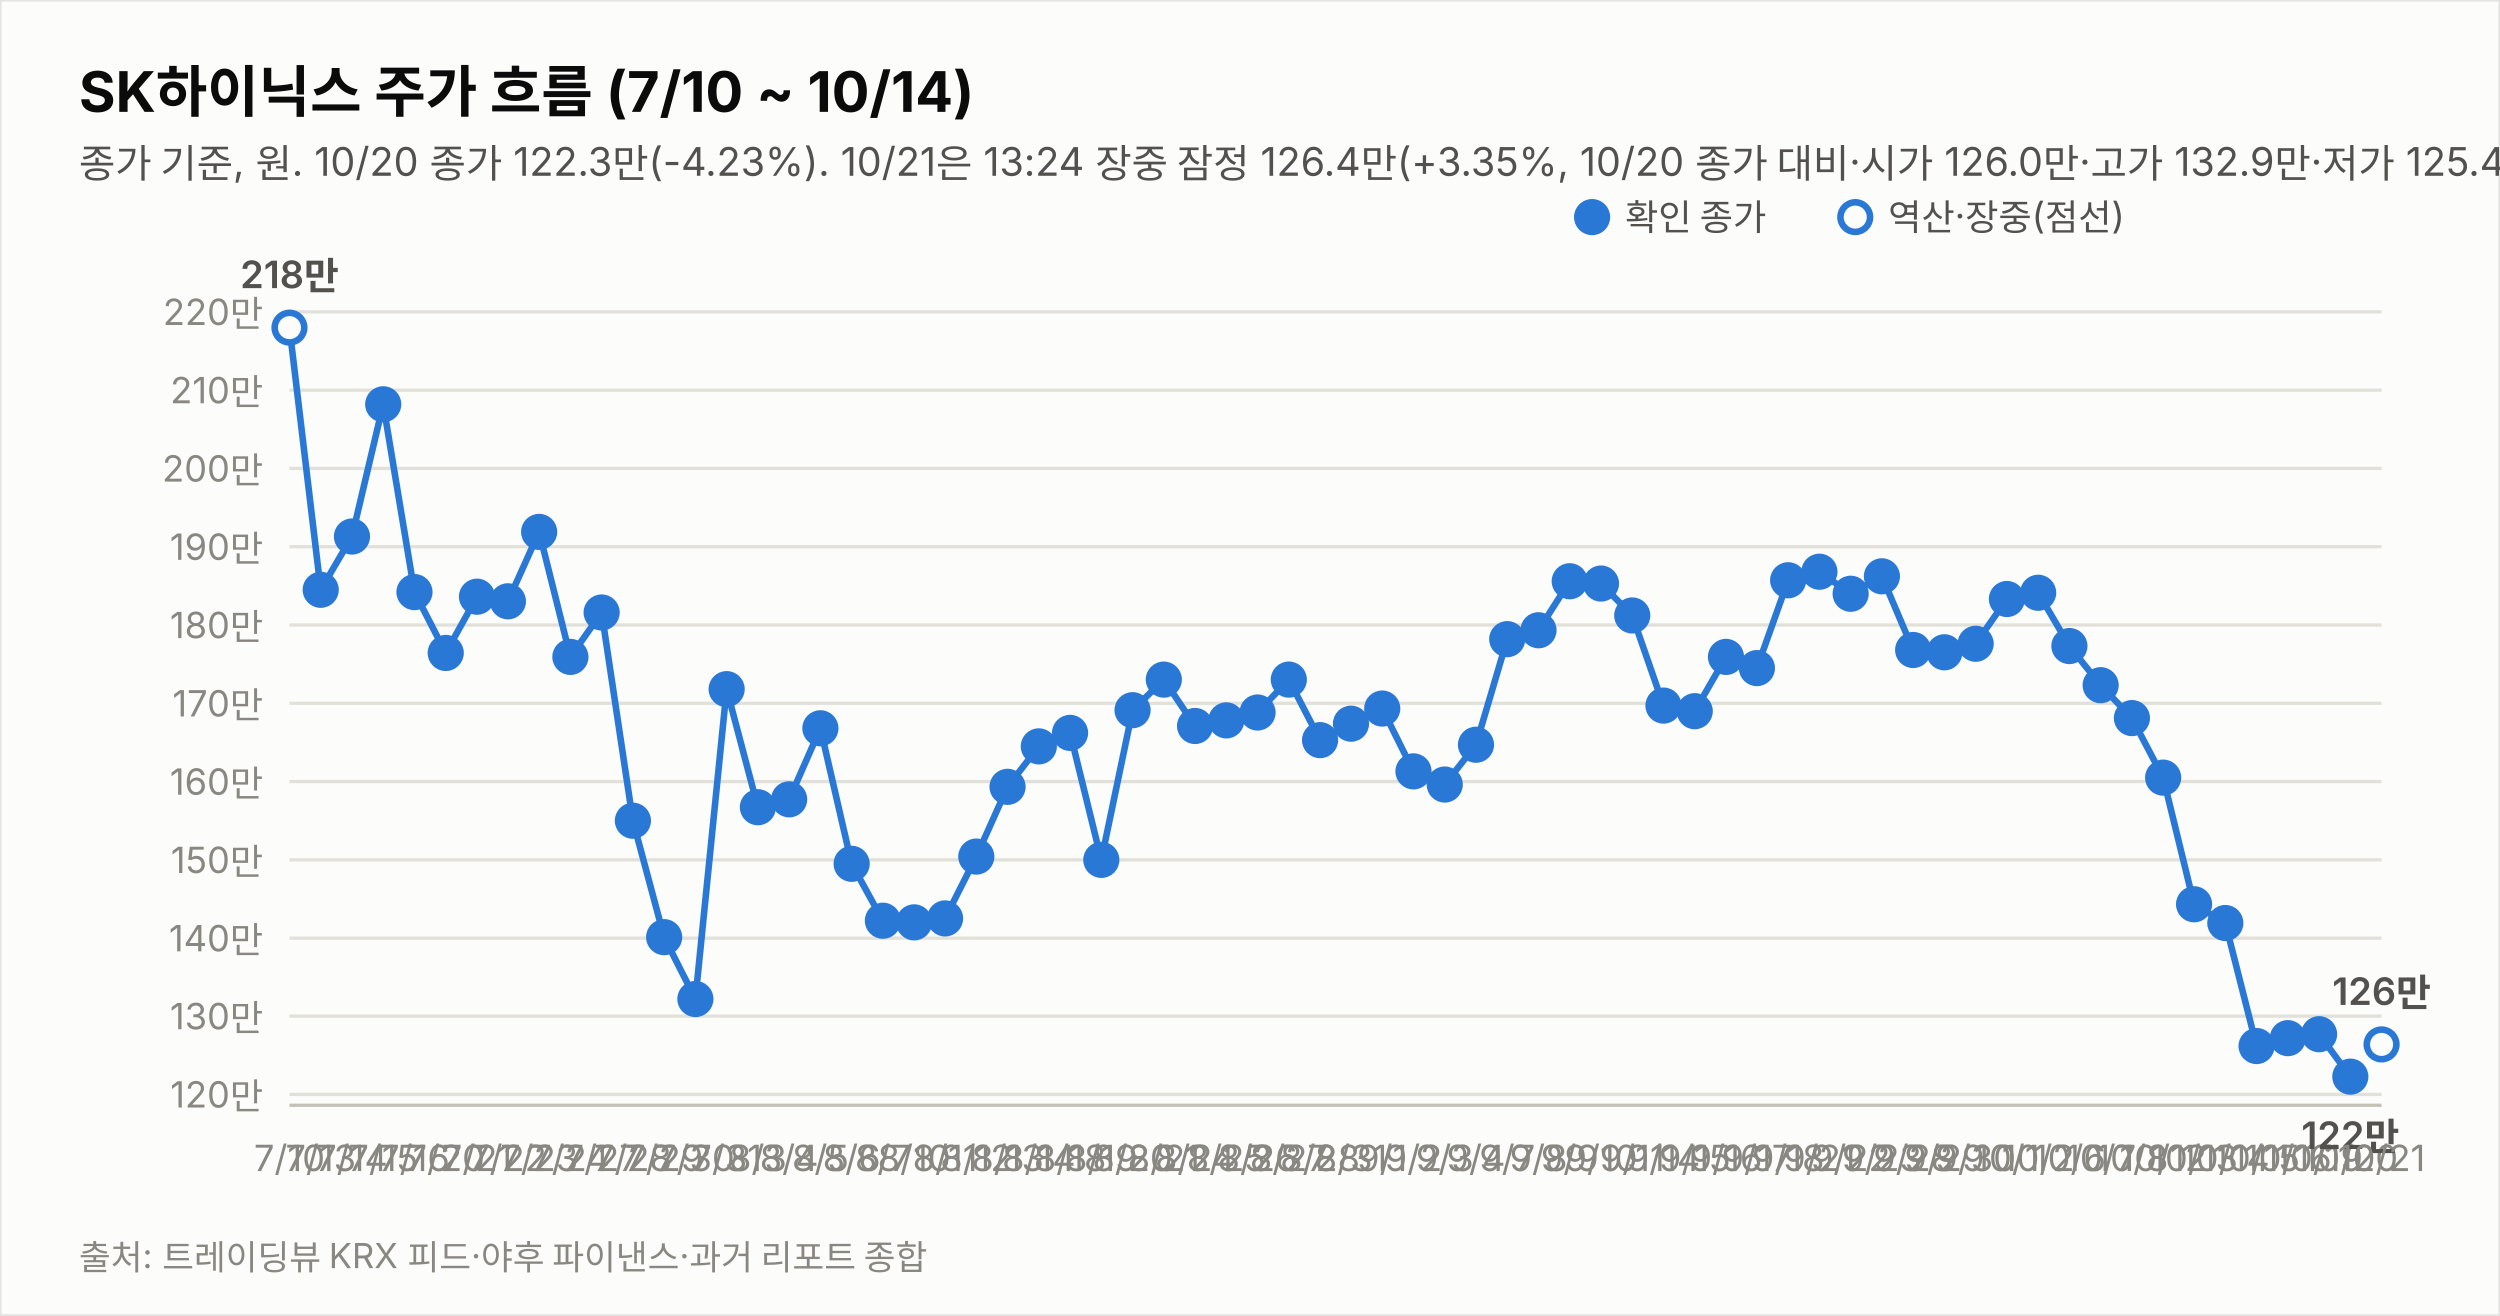
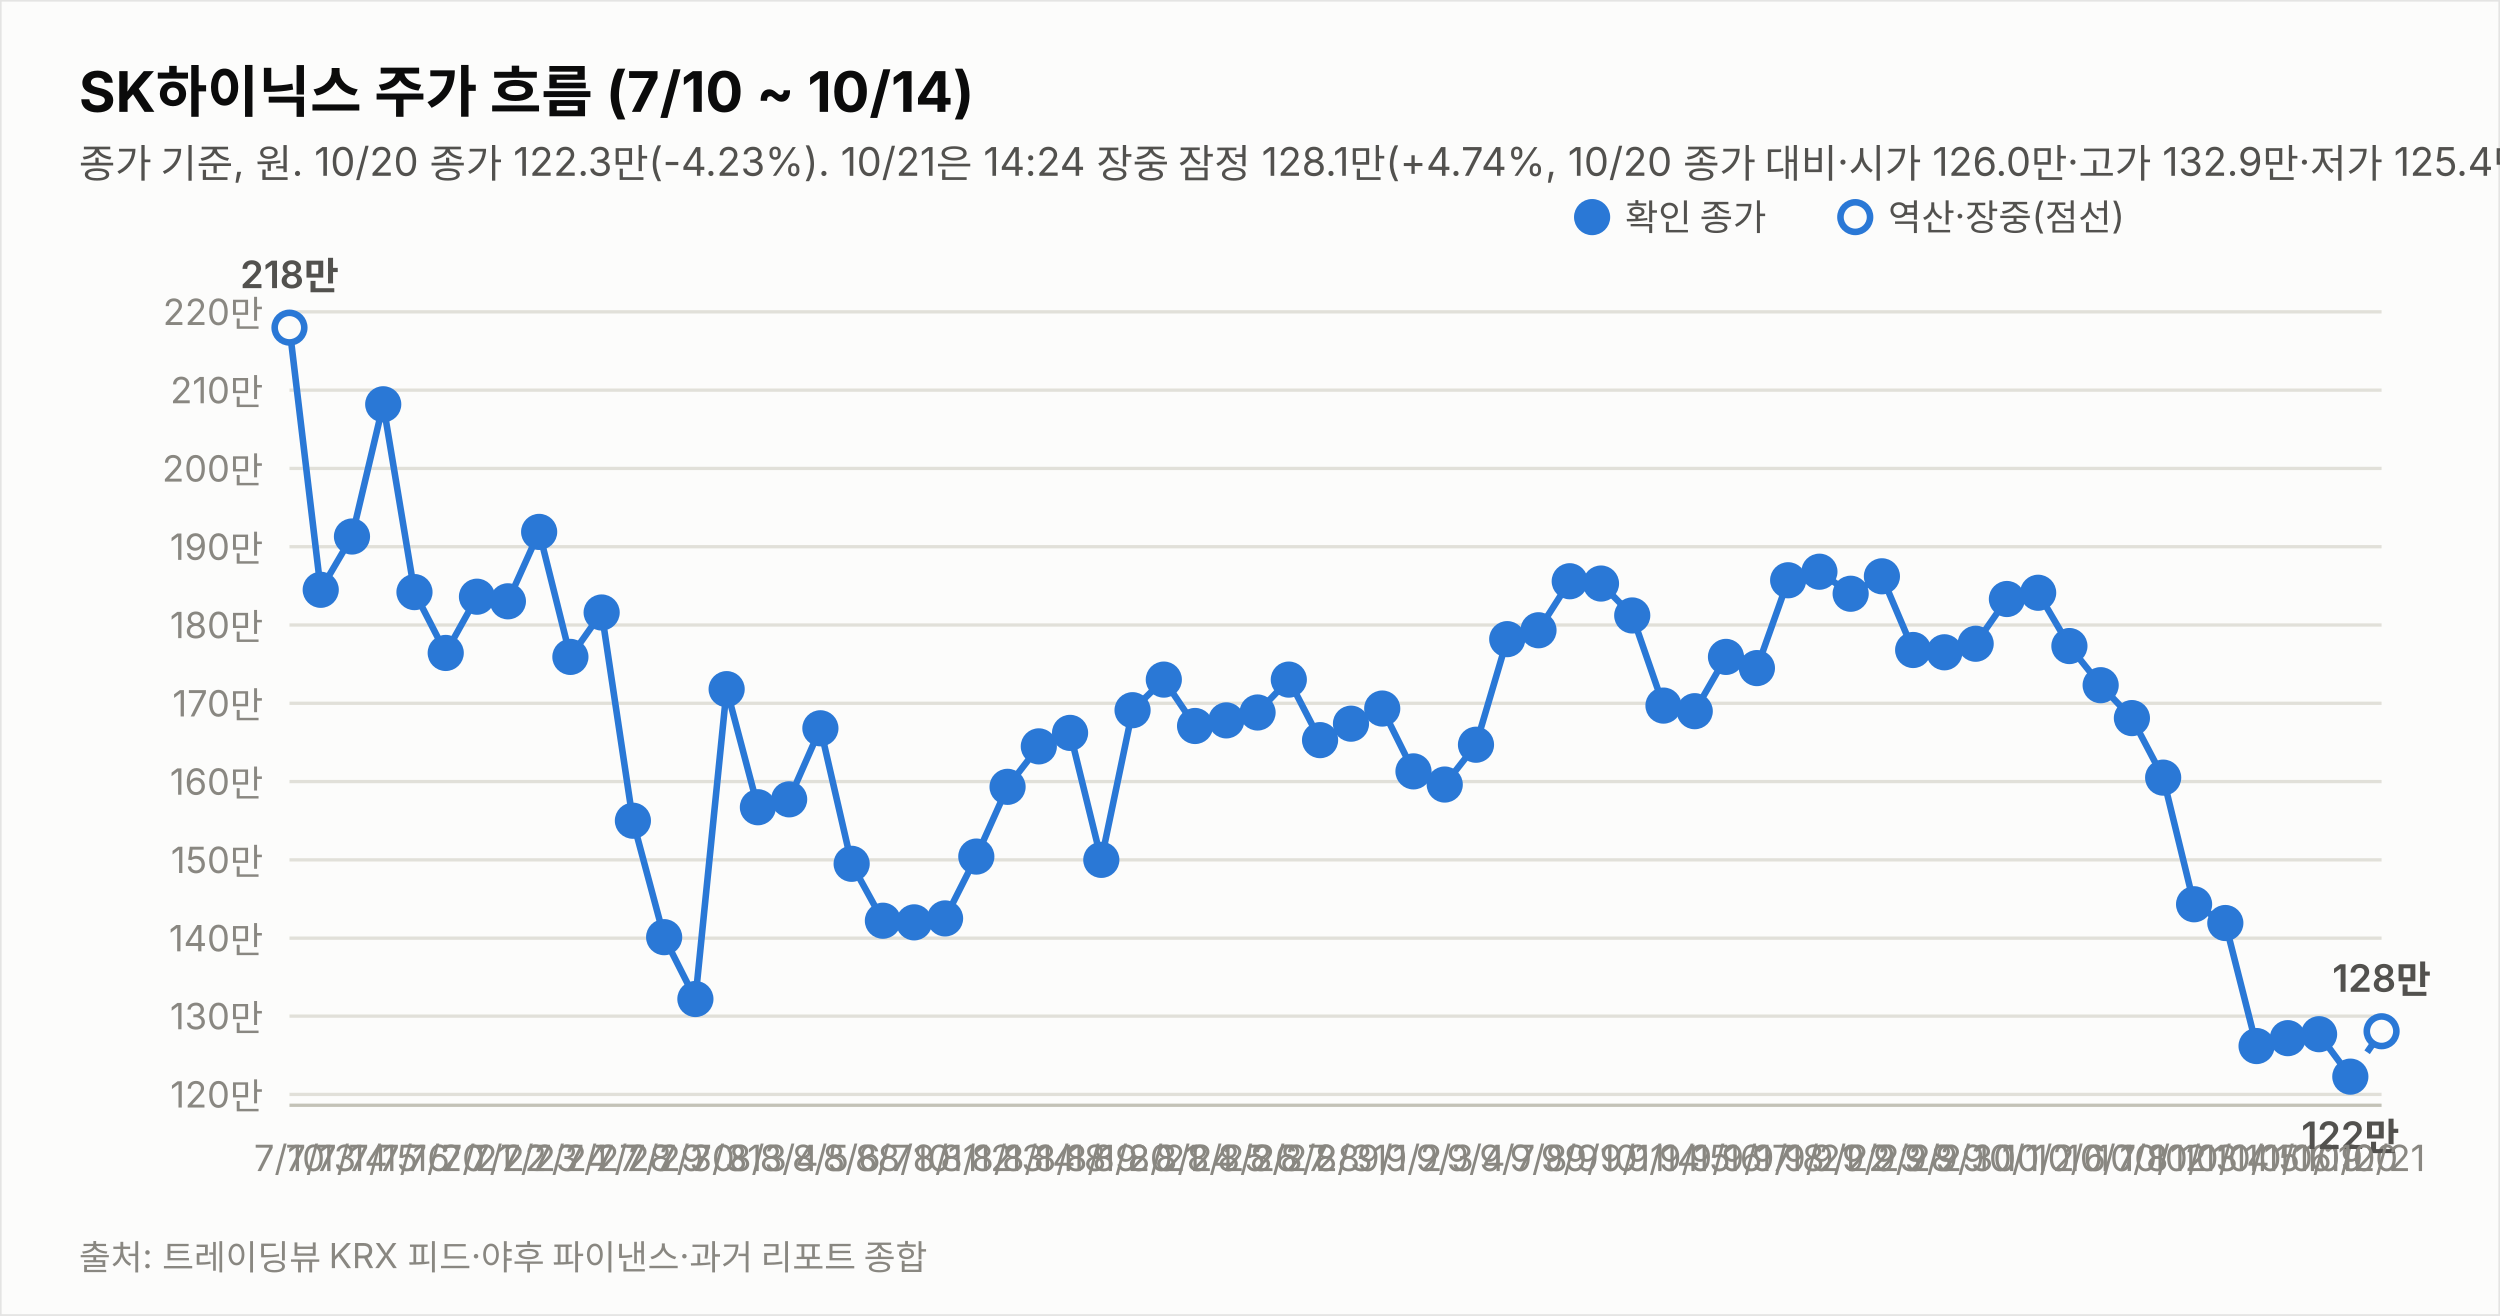
<svg xmlns="http://www.w3.org/2000/svg" width="760" height="400" viewBox="0 0 760 400" font-family="system-ui,-apple-system,&quot;Segoe UI&quot;,&quot;Malgun Gothic&quot;,&quot;Apple SD Gothic Neo&quot;,sans-serif">
  <rect width="760" height="400" fill="#fcfcfb" stroke="rgba(11,11,11,0.10)" />
  <text x="24" y="34" font-size="17" font-weight="700" fill="#0b0b0b">SK하이닉스 주가 흐름 (7/10 ~ 10/14)</text>
-   <text x="24" y="54" font-size="12" fill="#52514e">종가 기준, 원. 10/20 종가 122.3만(-4.23%). 10/21은 13:24 장중 잠정 126.4만(+3.35%, 10/20 종가 대비·시가 126.0만·고가 132.9만·저가 125.4만, 야후 20분 지연 시세). 지표는 10/21 13:24 잠정.</text>
+   <text x="24" y="54" font-size="12" fill="#52514e">종가 기준, 원. 10/20 종가 122.3만(-4.23%). 10/21은 14:24 장중 잠정 128.1만(+4.74%, 10/20 종가 대비·시가 126.0만·고가 132.9만·저가 125.4만, 야후 20분 지연 시세). 지표는 10/21 14:24 잠정.</text>
  <line x1="88" y1="332.7" x2="724" y2="332.7" stroke="#e1e0d9" stroke-width="1" />
  <text x="80" y="336.7" font-size="11" fill="#898781" text-anchor="end" style="font-variant-numeric:tabular-nums">120만</text>
  <line x1="88" y1="308.9" x2="724" y2="308.9" stroke="#e1e0d9" stroke-width="1" />
  <text x="80" y="312.9" font-size="11" fill="#898781" text-anchor="end" style="font-variant-numeric:tabular-nums">130만</text>
  <line x1="88" y1="285.2" x2="724" y2="285.2" stroke="#e1e0d9" stroke-width="1" />
  <text x="80" y="289.2" font-size="11" fill="#898781" text-anchor="end" style="font-variant-numeric:tabular-nums">140만</text>
  <line x1="88" y1="261.4" x2="724" y2="261.4" stroke="#e1e0d9" stroke-width="1" />
  <text x="80" y="265.4" font-size="11" fill="#898781" text-anchor="end" style="font-variant-numeric:tabular-nums">150만</text>
  <line x1="88" y1="237.6" x2="724" y2="237.6" stroke="#e1e0d9" stroke-width="1" />
  <text x="80" y="241.6" font-size="11" fill="#898781" text-anchor="end" style="font-variant-numeric:tabular-nums">160만</text>
  <line x1="88" y1="213.8" x2="724" y2="213.8" stroke="#e1e0d9" stroke-width="1" />
  <text x="80" y="217.8" font-size="11" fill="#898781" text-anchor="end" style="font-variant-numeric:tabular-nums">170만</text>
  <line x1="88" y1="190.0" x2="724" y2="190.0" stroke="#e1e0d9" stroke-width="1" />
  <text x="80" y="194.0" font-size="11" fill="#898781" text-anchor="end" style="font-variant-numeric:tabular-nums">180만</text>
  <line x1="88" y1="166.2" x2="724" y2="166.2" stroke="#e1e0d9" stroke-width="1" />
  <text x="80" y="170.2" font-size="11" fill="#898781" text-anchor="end" style="font-variant-numeric:tabular-nums">190만</text>
  <line x1="88" y1="142.4" x2="724" y2="142.4" stroke="#e1e0d9" stroke-width="1" />
  <text x="80" y="146.4" font-size="11" fill="#898781" text-anchor="end" style="font-variant-numeric:tabular-nums">200만</text>
  <line x1="88" y1="118.6" x2="724" y2="118.6" stroke="#e1e0d9" stroke-width="1" />
  <text x="80" y="122.6" font-size="11" fill="#898781" text-anchor="end" style="font-variant-numeric:tabular-nums">210만</text>
  <line x1="88" y1="94.8" x2="724" y2="94.8" stroke="#e1e0d9" stroke-width="1" />
  <text x="80" y="98.8" font-size="11" fill="#898781" text-anchor="end" style="font-variant-numeric:tabular-nums">220만</text>
  <line x1="88" y1="336" x2="724" y2="336" stroke="#c3c2b7" stroke-width="1" />
  <path d="M88.0,99.6 L97.5,179.3 L107.0,163.1 L116.5,122.9 L126.0,180.0 L135.5,198.5 L145.0,181.4 L154.4,182.8 L163.9,161.7 L173.4,199.7 L182.9,186.2 L192.4,249.5 L201.9,284.9 L211.4,303.7 L220.9,209.5 L230.4,245.4 L239.9,243.0 L249.4,221.4 L258.9,262.6 L268.4,279.9 L277.9,280.4 L287.3,279.2 L296.8,260.4 L306.3,239.2 L315.8,226.9 L325.3,222.8 L334.8,261.4 L344.3,215.9 L353.8,206.6 L363.3,220.7 L372.8,219.0 L382.3,216.6 L391.8,206.6 L401.3,225.0 L410.7,220.0 L420.2,215.4 L429.7,234.5 L439.2,238.5 L448.7,226.4 L458.2,194.3 L467.7,191.6 L477.2,176.7 L486.7,177.4 L496.2,187.1 L505.7,214.5 L515.2,216.2 L524.7,199.7 L534.1,203.1 L543.6,176.4 L553.1,173.8 L562.6,180.5 L572.1,175.2 L581.6,197.6 L591.1,198.3 L600.6,195.7 L610.1,182.1 L619.6,180.2 L629.1,196.4 L638.6,208.3 L648.1,218.3 L657.6,236.4 L667.0,274.9 L676.5,280.6 L686.0,318.0 L695.5,315.6 L705.0,314.4 L714.5,327.3" fill="none" stroke="#2a78d6" stroke-width="2" />
-   <path d="M714.5,327.3 L724.0,317.5" fill="none" stroke="#2a78d6" stroke-width="2" stroke-dasharray="5 4" />
+   <path d="M714.5,327.3 L724.0,313.5" fill="none" stroke="#2a78d6" stroke-width="2" stroke-dasharray="5 4" />
  <circle cx="88.0" cy="99.6" r="4.5" fill="#fcfcfb" stroke="#2a78d6" stroke-width="2" />
  <text x="88.0" y="356" font-size="11" fill="#898781" text-anchor="middle">7/10</text>
  <text x="88.0" y="87.6" font-size="11.5" font-weight="600" fill="#52514e" text-anchor="middle" style="font-variant-numeric:tabular-nums">218만</text>
  <circle cx="97.5" cy="179.3" r="4.5" fill="#2a78d6" stroke="#2a78d6" stroke-width="2" />
  <text x="97.5" y="356" font-size="11" fill="#898781" text-anchor="middle">7/13</text>
  <circle cx="107.0" cy="163.1" r="4.5" fill="#2a78d6" stroke="#2a78d6" stroke-width="2" />
  <text x="107.0" y="356" font-size="11" fill="#898781" text-anchor="middle">7/14</text>
  <circle cx="116.5" cy="122.9" r="4.5" fill="#2a78d6" stroke="#2a78d6" stroke-width="2" />
  <text x="116.5" y="356" font-size="11" fill="#898781" text-anchor="middle">7/15</text>
  <circle cx="126.0" cy="180.0" r="4.5" fill="#2a78d6" stroke="#2a78d6" stroke-width="2" />
  <text x="126.0" y="356" font-size="11" fill="#898781" text-anchor="middle">7/16</text>
  <circle cx="135.5" cy="198.5" r="4.5" fill="#2a78d6" stroke="#2a78d6" stroke-width="2" />
  <text x="135.5" y="356" font-size="11" fill="#898781" text-anchor="middle">7/20</text>
  <circle cx="145.0" cy="181.4" r="4.5" fill="#2a78d6" stroke="#2a78d6" stroke-width="2" />
  <text x="145.0" y="356" font-size="11" fill="#898781" text-anchor="middle">7/21</text>
  <circle cx="154.4" cy="182.8" r="4.5" fill="#2a78d6" stroke="#2a78d6" stroke-width="2" />
  <text x="154.4" y="356" font-size="11" fill="#898781" text-anchor="middle">7/22</text>
  <circle cx="163.9" cy="161.7" r="4.5" fill="#2a78d6" stroke="#2a78d6" stroke-width="2" />
  <text x="163.9" y="356" font-size="11" fill="#898781" text-anchor="middle">7/23</text>
  <circle cx="173.4" cy="199.7" r="4.5" fill="#2a78d6" stroke="#2a78d6" stroke-width="2" />
  <text x="173.4" y="356" font-size="11" fill="#898781" text-anchor="middle">7/24</text>
  <circle cx="182.9" cy="186.2" r="4.5" fill="#2a78d6" stroke="#2a78d6" stroke-width="2" />
  <text x="182.9" y="356" font-size="11" fill="#898781" text-anchor="middle">7/27</text>
  <circle cx="192.4" cy="249.5" r="4.5" fill="#2a78d6" stroke="#2a78d6" stroke-width="2" />
  <text x="192.4" y="356" font-size="11" fill="#898781" text-anchor="middle">7/28</text>
  <circle cx="201.9" cy="284.9" r="4.5" fill="#2a78d6" stroke="#2a78d6" stroke-width="2" />
  <text x="201.9" y="356" font-size="11" fill="#898781" text-anchor="middle">7/29</text>
  <circle cx="211.4" cy="303.7" r="4.5" fill="#2a78d6" stroke="#2a78d6" stroke-width="2" />
  <text x="211.4" y="356" font-size="11" fill="#898781" text-anchor="middle">7/30</text>
  <circle cx="220.9" cy="209.5" r="4.5" fill="#2a78d6" stroke="#2a78d6" stroke-width="2" />
  <text x="220.9" y="356" font-size="11" fill="#898781" text-anchor="middle">7/31</text>
  <circle cx="230.4" cy="245.4" r="4.5" fill="#2a78d6" stroke="#2a78d6" stroke-width="2" />
  <text x="230.4" y="356" font-size="11" fill="#898781" text-anchor="middle">8/3</text>
  <circle cx="239.9" cy="243.0" r="4.5" fill="#2a78d6" stroke="#2a78d6" stroke-width="2" />
  <text x="239.9" y="356" font-size="11" fill="#898781" text-anchor="middle">8/4</text>
  <circle cx="249.4" cy="221.4" r="4.5" fill="#2a78d6" stroke="#2a78d6" stroke-width="2" />
  <text x="249.4" y="356" font-size="11" fill="#898781" text-anchor="middle">8/5</text>
  <circle cx="258.9" cy="262.6" r="4.5" fill="#2a78d6" stroke="#2a78d6" stroke-width="2" />
  <text x="258.9" y="356" font-size="11" fill="#898781" text-anchor="middle">8/6</text>
  <circle cx="268.4" cy="279.9" r="4.5" fill="#2a78d6" stroke="#2a78d6" stroke-width="2" />
  <text x="268.4" y="356" font-size="11" fill="#898781" text-anchor="middle">8/7</text>
  <circle cx="277.9" cy="280.4" r="4.5" fill="#2a78d6" stroke="#2a78d6" stroke-width="2" />
  <text x="277.9" y="356" font-size="11" fill="#898781" text-anchor="middle">8/10</text>
  <circle cx="287.3" cy="279.2" r="4.5" fill="#2a78d6" stroke="#2a78d6" stroke-width="2" />
  <text x="287.3" y="356" font-size="11" fill="#898781" text-anchor="middle">8/11</text>
  <circle cx="296.8" cy="260.4" r="4.5" fill="#2a78d6" stroke="#2a78d6" stroke-width="2" />
  <text x="296.8" y="356" font-size="11" fill="#898781" text-anchor="middle">8/12</text>
  <circle cx="306.3" cy="239.2" r="4.5" fill="#2a78d6" stroke="#2a78d6" stroke-width="2" />
  <text x="306.3" y="356" font-size="11" fill="#898781" text-anchor="middle">8/13</text>
  <circle cx="315.8" cy="226.9" r="4.5" fill="#2a78d6" stroke="#2a78d6" stroke-width="2" />
  <text x="315.8" y="356" font-size="11" fill="#898781" text-anchor="middle">8/14</text>
  <circle cx="325.3" cy="222.8" r="4.5" fill="#2a78d6" stroke="#2a78d6" stroke-width="2" />
  <text x="325.3" y="356" font-size="11" fill="#898781" text-anchor="middle">8/18</text>
  <circle cx="334.8" cy="261.4" r="4.5" fill="#2a78d6" stroke="#2a78d6" stroke-width="2" />
  <text x="334.8" y="356" font-size="11" fill="#898781" text-anchor="middle">8/19</text>
  <circle cx="344.3" cy="215.9" r="4.5" fill="#2a78d6" stroke="#2a78d6" stroke-width="2" />
  <text x="344.3" y="356" font-size="11" fill="#898781" text-anchor="middle">8/20</text>
  <circle cx="353.8" cy="206.6" r="4.5" fill="#2a78d6" stroke="#2a78d6" stroke-width="2" />
  <text x="353.8" y="356" font-size="11" fill="#898781" text-anchor="middle">8/21</text>
  <circle cx="363.3" cy="220.7" r="4.5" fill="#2a78d6" stroke="#2a78d6" stroke-width="2" />
  <text x="363.3" y="356" font-size="11" fill="#898781" text-anchor="middle">8/24</text>
  <circle cx="372.8" cy="219.0" r="4.5" fill="#2a78d6" stroke="#2a78d6" stroke-width="2" />
  <text x="372.8" y="356" font-size="11" fill="#898781" text-anchor="middle">8/25</text>
  <circle cx="382.3" cy="216.6" r="4.5" fill="#2a78d6" stroke="#2a78d6" stroke-width="2" />
  <text x="382.3" y="356" font-size="11" fill="#898781" text-anchor="middle">8/26</text>
  <circle cx="391.8" cy="206.6" r="4.5" fill="#2a78d6" stroke="#2a78d6" stroke-width="2" />
  <text x="391.8" y="356" font-size="11" fill="#898781" text-anchor="middle">8/27</text>
  <circle cx="401.3" cy="225.0" r="4.5" fill="#2a78d6" stroke="#2a78d6" stroke-width="2" />
  <text x="401.3" y="356" font-size="11" fill="#898781" text-anchor="middle">8/28</text>
  <circle cx="410.7" cy="220.0" r="4.5" fill="#2a78d6" stroke="#2a78d6" stroke-width="2" />
  <text x="410.7" y="356" font-size="11" fill="#898781" text-anchor="middle">8/31</text>
  <circle cx="420.2" cy="215.4" r="4.5" fill="#2a78d6" stroke="#2a78d6" stroke-width="2" />
  <text x="420.2" y="356" font-size="11" fill="#898781" text-anchor="middle">9/1</text>
  <circle cx="429.7" cy="234.5" r="4.5" fill="#2a78d6" stroke="#2a78d6" stroke-width="2" />
  <text x="429.7" y="356" font-size="11" fill="#898781" text-anchor="middle">9/2</text>
  <circle cx="439.2" cy="238.5" r="4.5" fill="#2a78d6" stroke="#2a78d6" stroke-width="2" />
  <text x="439.2" y="356" font-size="11" fill="#898781" text-anchor="middle">9/3</text>
  <circle cx="448.7" cy="226.4" r="4.5" fill="#2a78d6" stroke="#2a78d6" stroke-width="2" />
  <text x="448.7" y="356" font-size="11" fill="#898781" text-anchor="middle">9/4</text>
  <circle cx="458.2" cy="194.3" r="4.5" fill="#2a78d6" stroke="#2a78d6" stroke-width="2" />
  <text x="458.2" y="356" font-size="11" fill="#898781" text-anchor="middle">9/7</text>
  <circle cx="467.7" cy="191.6" r="4.5" fill="#2a78d6" stroke="#2a78d6" stroke-width="2" />
  <text x="467.7" y="356" font-size="11" fill="#898781" text-anchor="middle">9/8</text>
  <circle cx="477.2" cy="176.7" r="4.5" fill="#2a78d6" stroke="#2a78d6" stroke-width="2" />
  <text x="477.2" y="356" font-size="11" fill="#898781" text-anchor="middle">9/9</text>
  <circle cx="486.7" cy="177.4" r="4.5" fill="#2a78d6" stroke="#2a78d6" stroke-width="2" />
  <text x="486.7" y="356" font-size="11" fill="#898781" text-anchor="middle">9/10</text>
  <circle cx="496.2" cy="187.1" r="4.5" fill="#2a78d6" stroke="#2a78d6" stroke-width="2" />
  <text x="496.2" y="356" font-size="11" fill="#898781" text-anchor="middle">9/11</text>
  <circle cx="505.7" cy="214.5" r="4.5" fill="#2a78d6" stroke="#2a78d6" stroke-width="2" />
  <text x="505.7" y="356" font-size="11" fill="#898781" text-anchor="middle">9/14</text>
  <circle cx="515.2" cy="216.2" r="4.5" fill="#2a78d6" stroke="#2a78d6" stroke-width="2" />
  <text x="515.2" y="356" font-size="11" fill="#898781" text-anchor="middle">9/15</text>
  <circle cx="524.7" cy="199.7" r="4.5" fill="#2a78d6" stroke="#2a78d6" stroke-width="2" />
  <text x="524.7" y="356" font-size="11" fill="#898781" text-anchor="middle">9/16</text>
  <circle cx="534.1" cy="203.1" r="4.5" fill="#2a78d6" stroke="#2a78d6" stroke-width="2" />
  <text x="534.1" y="356" font-size="11" fill="#898781" text-anchor="middle">9/17</text>
  <circle cx="543.6" cy="176.4" r="4.5" fill="#2a78d6" stroke="#2a78d6" stroke-width="2" />
  <text x="543.6" y="356" font-size="11" fill="#898781" text-anchor="middle">9/18</text>
  <circle cx="553.1" cy="173.8" r="4.5" fill="#2a78d6" stroke="#2a78d6" stroke-width="2" />
  <text x="553.1" y="356" font-size="11" fill="#898781" text-anchor="middle">9/21</text>
  <circle cx="562.6" cy="180.5" r="4.5" fill="#2a78d6" stroke="#2a78d6" stroke-width="2" />
  <text x="562.6" y="356" font-size="11" fill="#898781" text-anchor="middle">9/22</text>
  <circle cx="572.1" cy="175.2" r="4.5" fill="#2a78d6" stroke="#2a78d6" stroke-width="2" />
  <text x="572.1" y="356" font-size="11" fill="#898781" text-anchor="middle">9/23</text>
  <circle cx="581.6" cy="197.6" r="4.5" fill="#2a78d6" stroke="#2a78d6" stroke-width="2" />
  <text x="581.6" y="356" font-size="11" fill="#898781" text-anchor="middle">9/28</text>
  <circle cx="591.1" cy="198.3" r="4.5" fill="#2a78d6" stroke="#2a78d6" stroke-width="2" />
  <text x="591.1" y="356" font-size="11" fill="#898781" text-anchor="middle">9/29</text>
  <circle cx="600.6" cy="195.7" r="4.5" fill="#2a78d6" stroke="#2a78d6" stroke-width="2" />
  <text x="600.6" y="356" font-size="11" fill="#898781" text-anchor="middle">9/30</text>
  <circle cx="610.1" cy="182.1" r="4.5" fill="#2a78d6" stroke="#2a78d6" stroke-width="2" />
  <text x="610.1" y="356" font-size="11" fill="#898781" text-anchor="middle">10/1</text>
  <circle cx="619.6" cy="180.2" r="4.5" fill="#2a78d6" stroke="#2a78d6" stroke-width="2" />
  <text x="619.6" y="356" font-size="11" fill="#898781" text-anchor="middle">10/2</text>
  <circle cx="629.1" cy="196.4" r="4.5" fill="#2a78d6" stroke="#2a78d6" stroke-width="2" />
  <text x="629.1" y="356" font-size="11" fill="#898781" text-anchor="middle">10/6</text>
  <circle cx="638.6" cy="208.3" r="4.5" fill="#2a78d6" stroke="#2a78d6" stroke-width="2" />
  <text x="638.6" y="356" font-size="11" fill="#898781" text-anchor="middle">10/7</text>
  <circle cx="648.1" cy="218.3" r="4.5" fill="#2a78d6" stroke="#2a78d6" stroke-width="2" />
  <text x="648.1" y="356" font-size="11" fill="#898781" text-anchor="middle">10/8</text>
  <circle cx="657.6" cy="236.4" r="4.5" fill="#2a78d6" stroke="#2a78d6" stroke-width="2" />
  <text x="657.6" y="356" font-size="11" fill="#898781" text-anchor="middle">10/12</text>
  <circle cx="667.0" cy="274.9" r="4.5" fill="#2a78d6" stroke="#2a78d6" stroke-width="2" />
  <text x="667.0" y="356" font-size="11" fill="#898781" text-anchor="middle">10/13</text>
  <circle cx="676.5" cy="280.6" r="4.5" fill="#2a78d6" stroke="#2a78d6" stroke-width="2" />
  <text x="676.5" y="356" font-size="11" fill="#898781" text-anchor="middle">10/14</text>
  <circle cx="686.0" cy="318.0" r="4.5" fill="#2a78d6" stroke="#2a78d6" stroke-width="2" />
  <text x="686.0" y="356" font-size="11" fill="#898781" text-anchor="middle">10/15</text>
  <circle cx="695.5" cy="315.6" r="4.5" fill="#2a78d6" stroke="#2a78d6" stroke-width="2" />
  <text x="695.5" y="356" font-size="11" fill="#898781" text-anchor="middle">10/16</text>
  <circle cx="705.0" cy="314.4" r="4.5" fill="#2a78d6" stroke="#2a78d6" stroke-width="2" />
  <text x="705.0" y="356" font-size="11" fill="#898781" text-anchor="middle">10/19</text>
  <circle cx="714.5" cy="327.3" r="4.5" fill="#2a78d6" stroke="#2a78d6" stroke-width="2" />
  <text x="714.5" y="356" font-size="11" fill="#898781" text-anchor="middle">10/20</text>
  <text x="714.5" y="349.3" font-size="11.5" font-weight="600" fill="#52514e" text-anchor="middle" style="font-variant-numeric:tabular-nums">122만</text>
-   <circle cx="724.0" cy="317.5" r="4.5" fill="#fcfcfb" stroke="#2a78d6" stroke-width="2" />
+   <circle cx="724.0" cy="313.5" r="4.5" fill="#fcfcfb" stroke="#2a78d6" stroke-width="2" />
  <text x="724.0" y="356" font-size="11" fill="#898781" text-anchor="middle">10/21</text>
-   <text x="724.0" y="305.5" font-size="11.5" font-weight="600" fill="#52514e" text-anchor="middle" style="font-variant-numeric:tabular-nums">126만</text>
+   <text x="724.0" y="301.5" font-size="11.5" font-weight="600" fill="#52514e" text-anchor="middle" style="font-variant-numeric:tabular-nums">128만</text>
  <circle cx="484" cy="66" r="4.5" fill="#2a78d6" stroke="#2a78d6" stroke-width="2" />
  <text x="494" y="70" font-size="11" fill="#52514e">확인 종가</text>
  <circle cx="564" cy="66" r="4.5" fill="#fcfcfb" stroke="#2a78d6" stroke-width="2" />
  <text x="574" y="70" font-size="11" fill="#52514e">역산·장중(점선)</text>
  <text x="24" y="386" font-size="10.5" fill="#898781">출처: 트레이딩뷰 KRX 피드·야후 파이낸스·과거 리포트 종합</text>
</svg>
